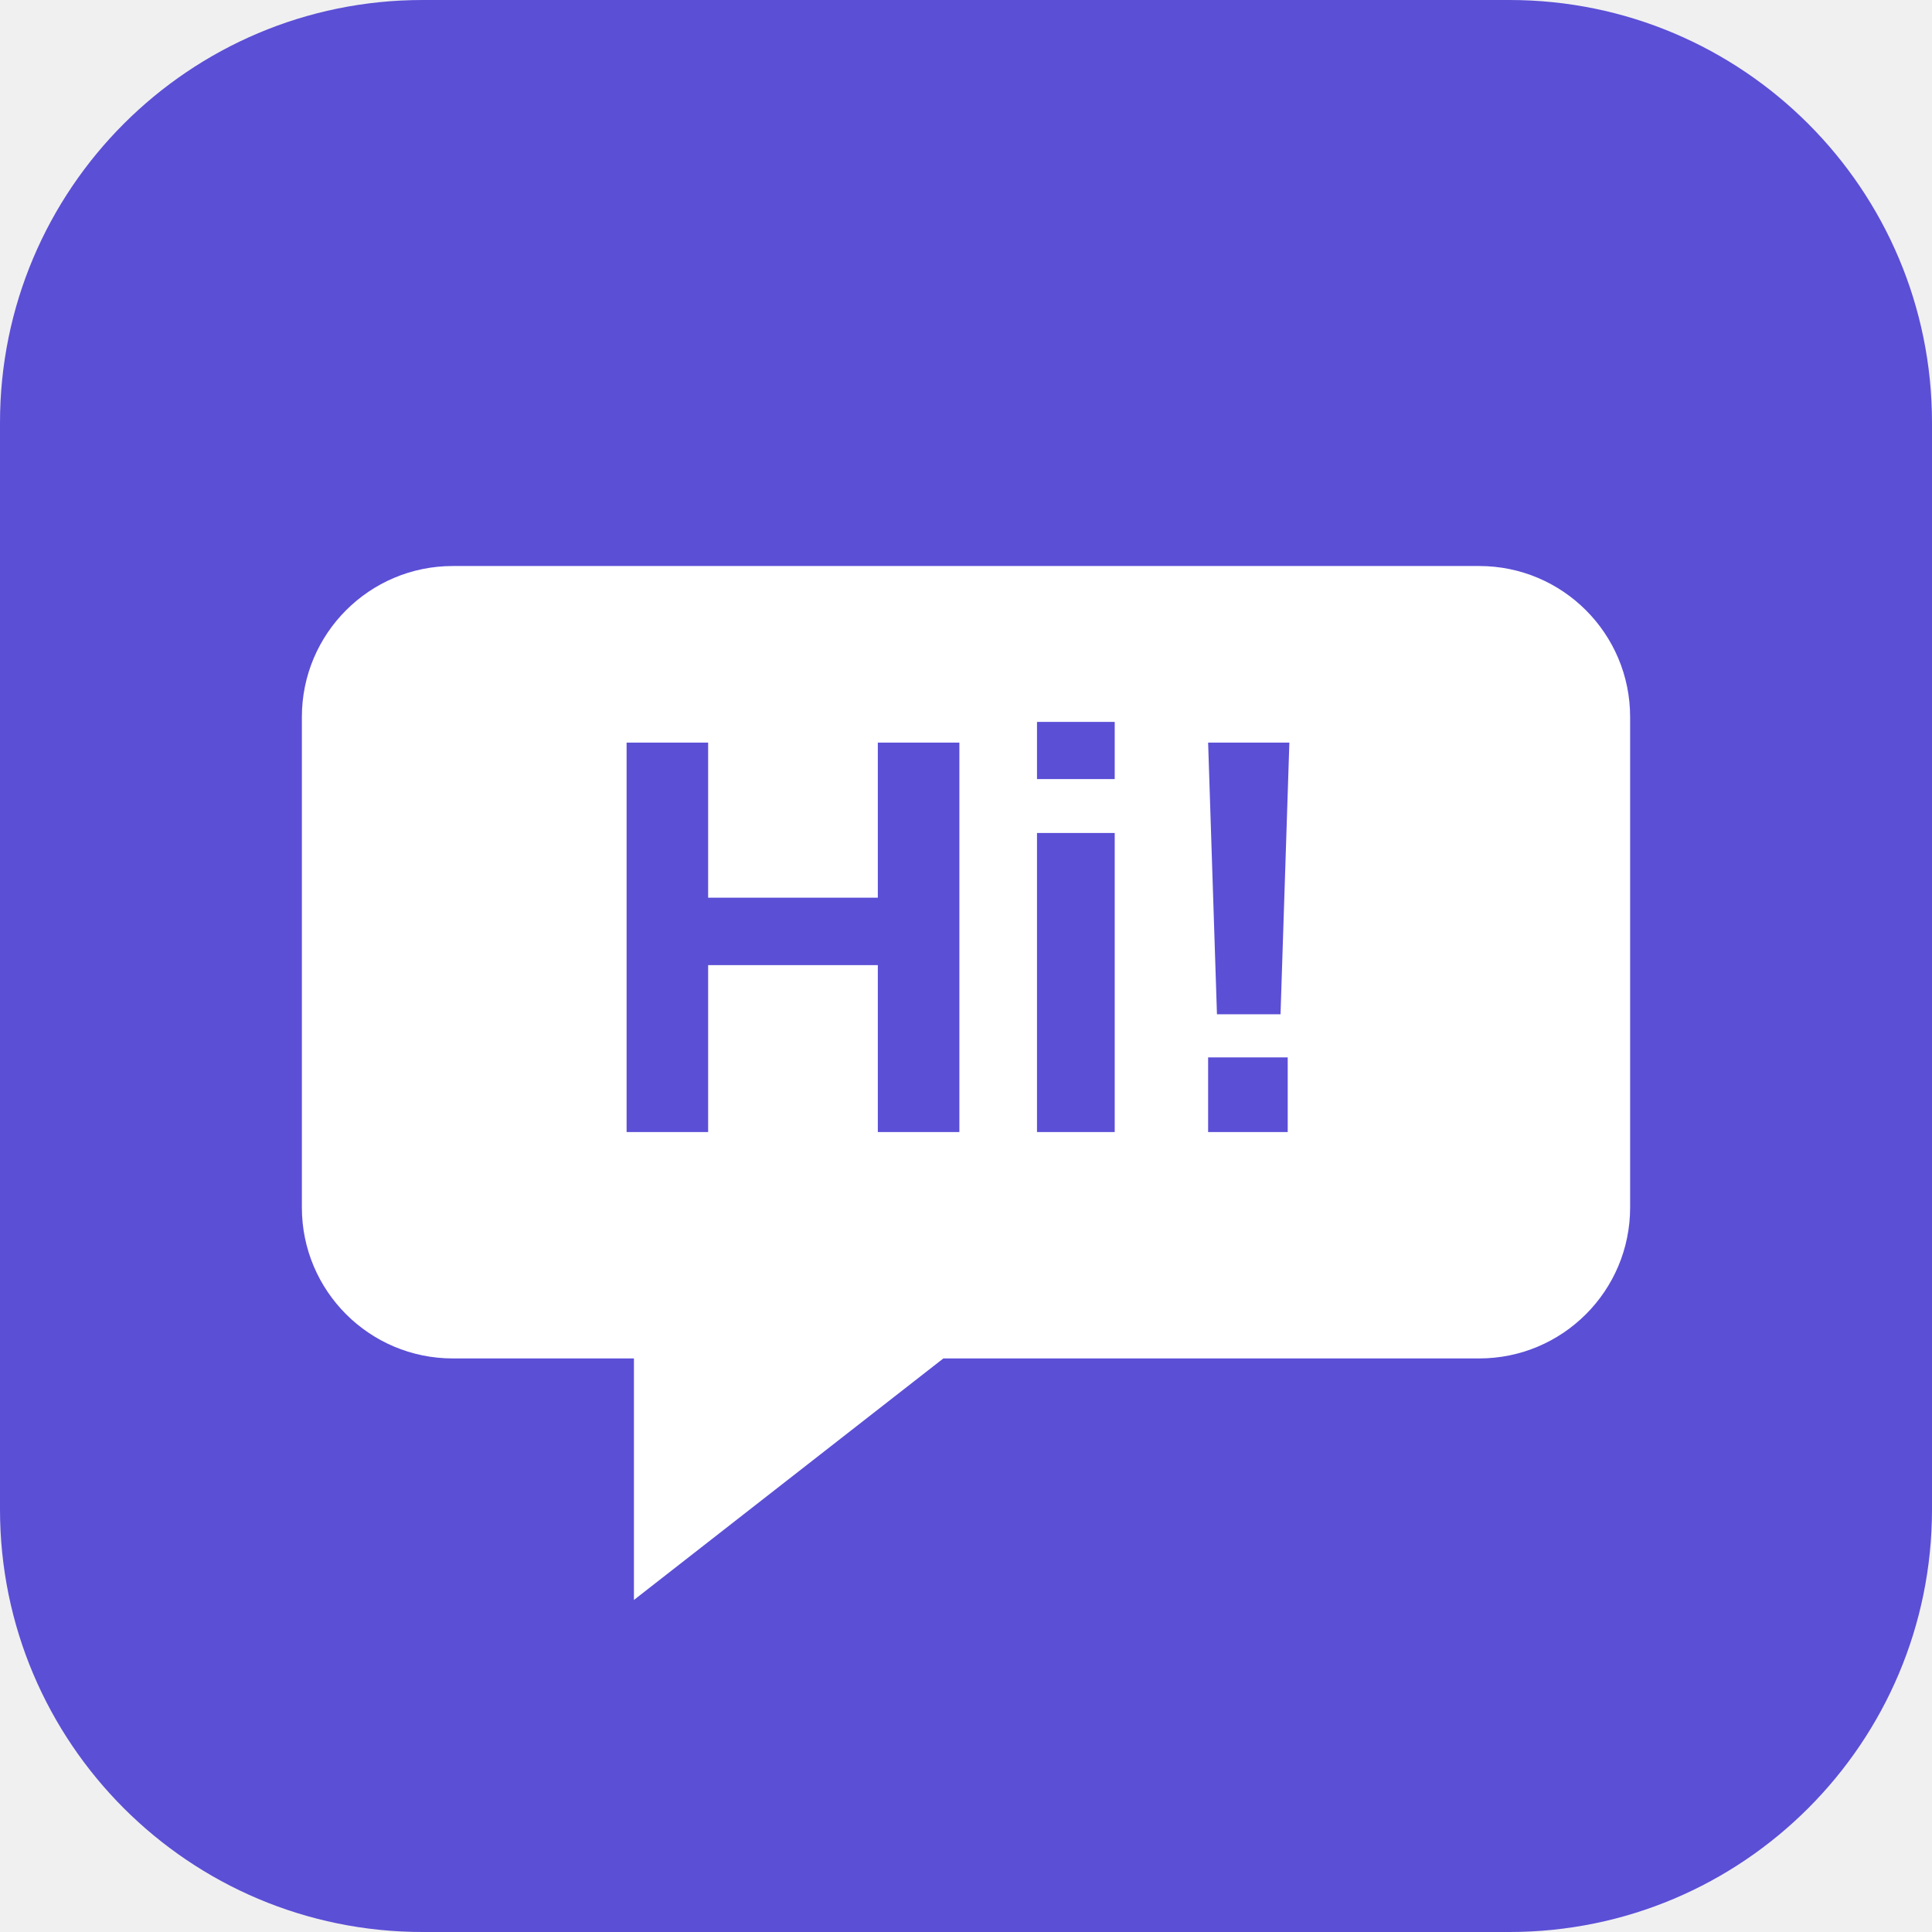
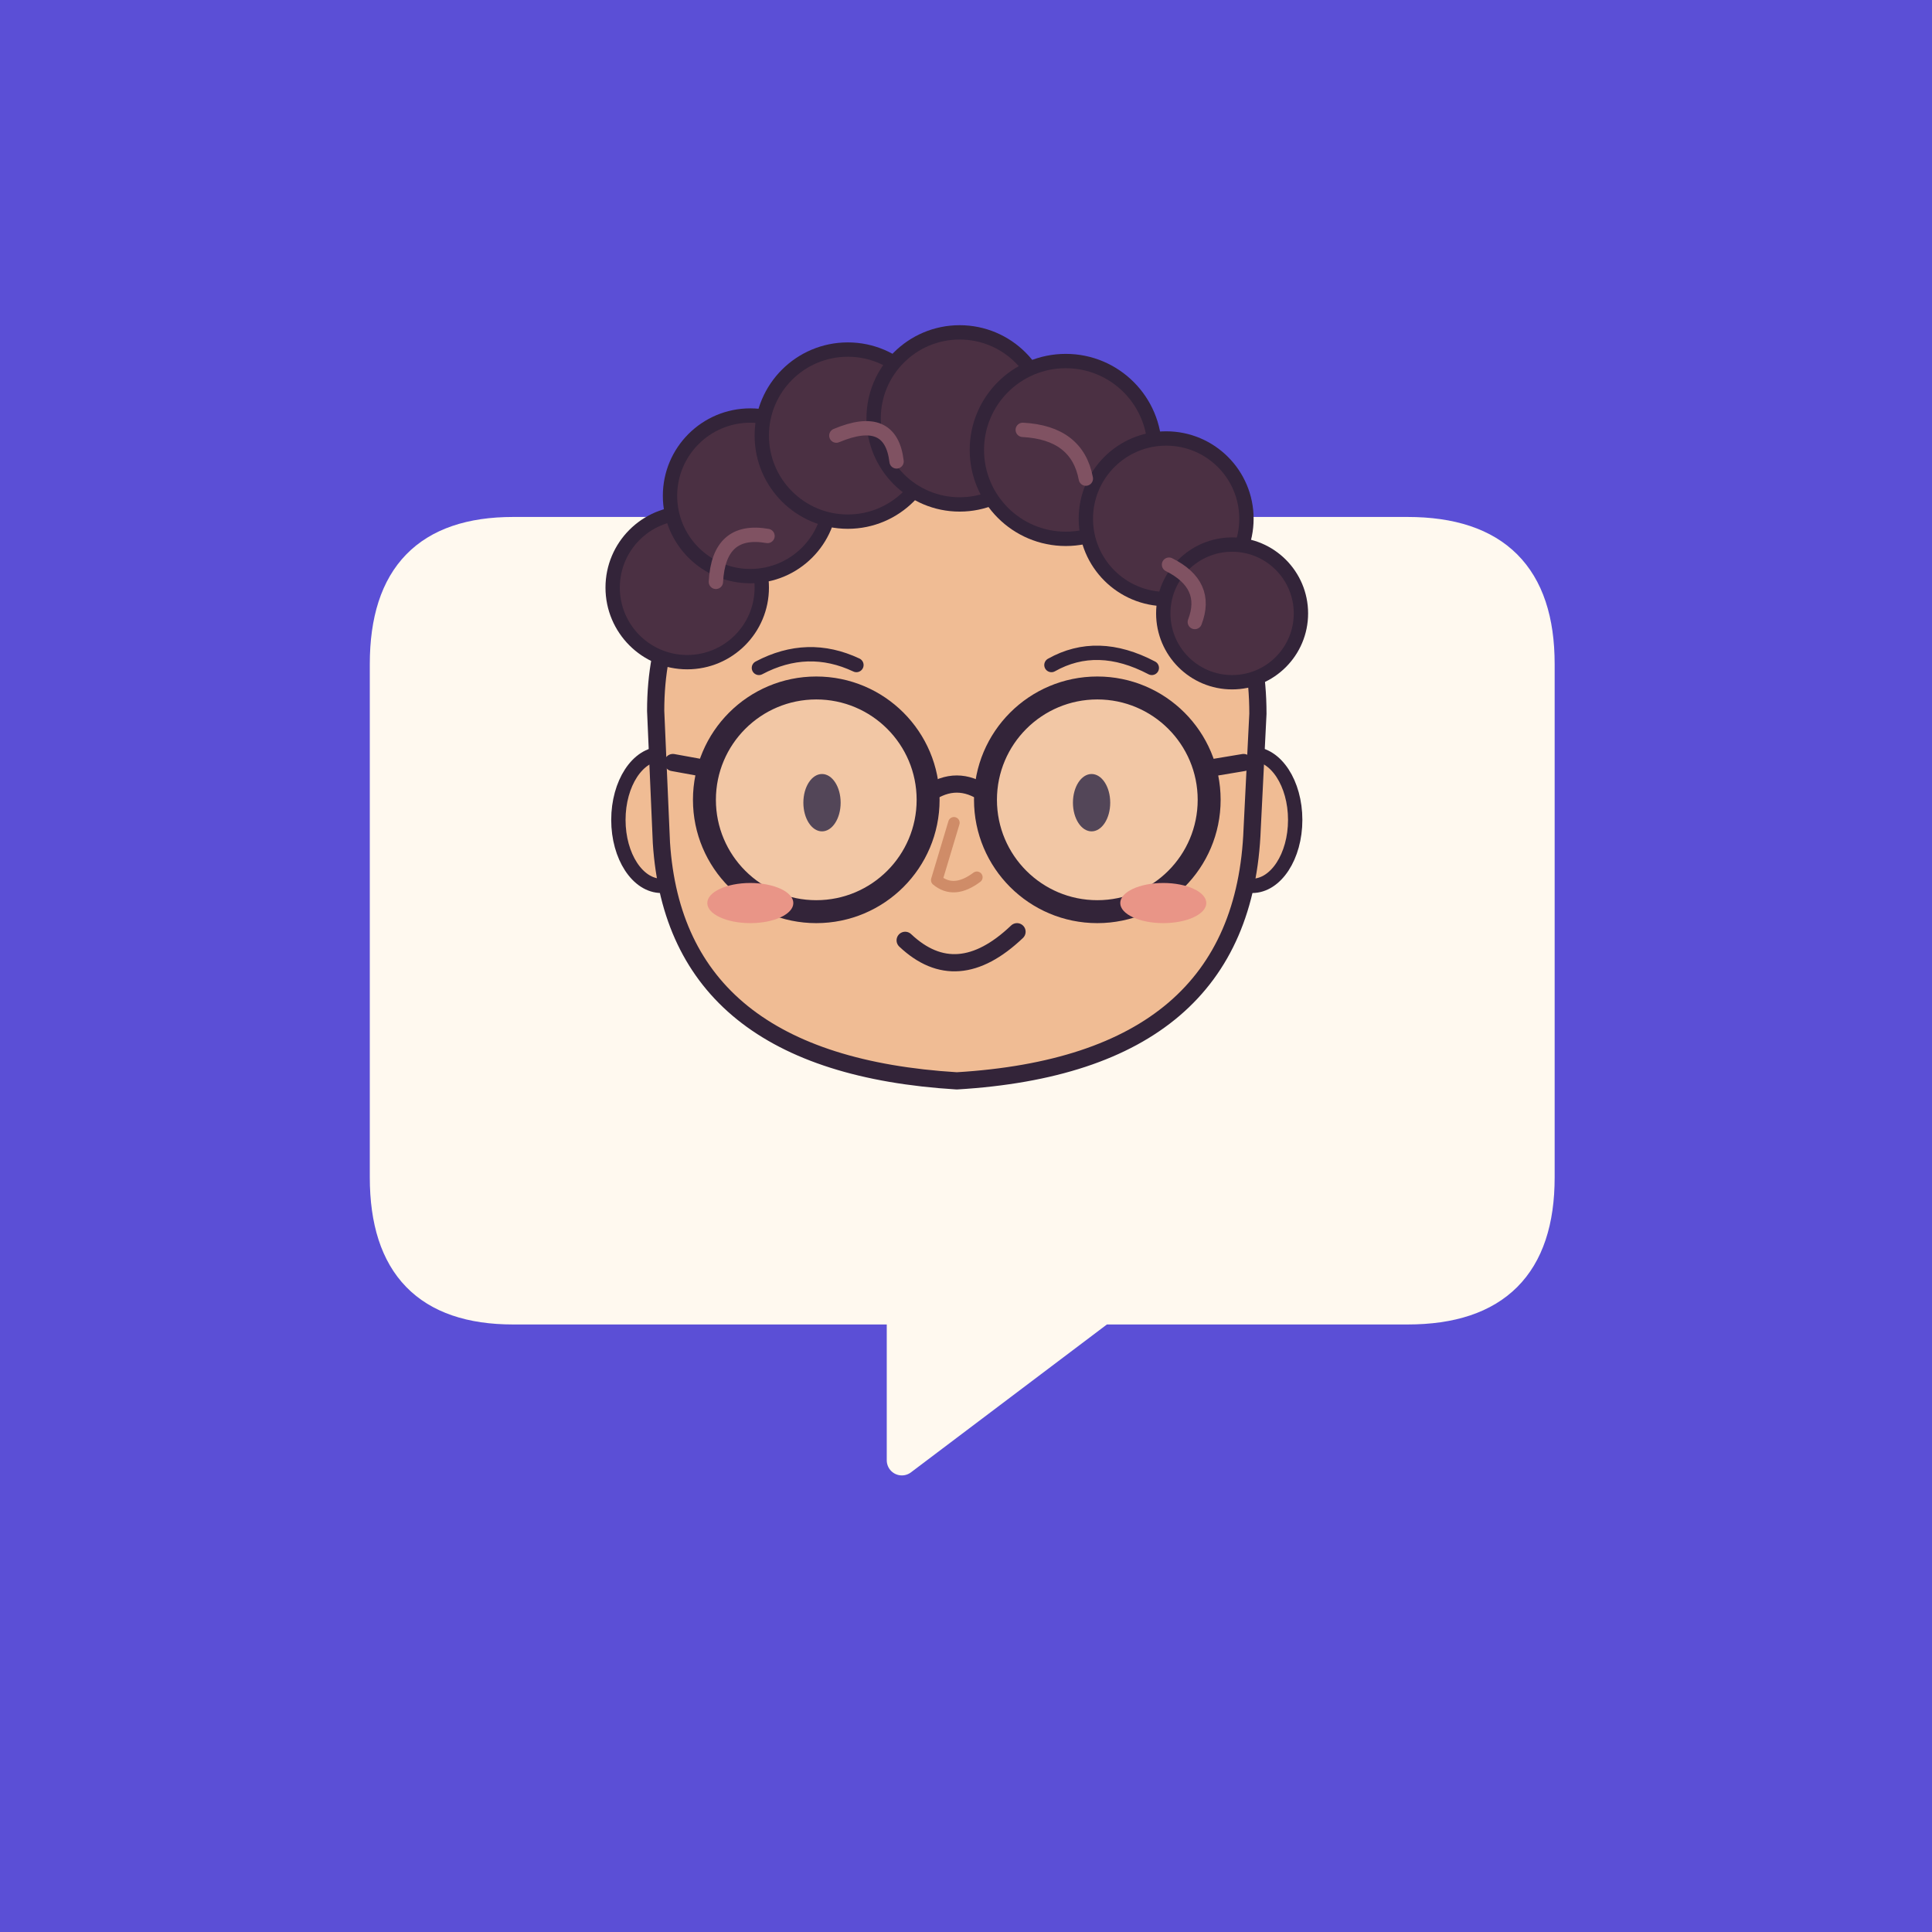
- <svg xmlns="http://www.w3.org/2000/svg" viewBox="0 0 512 512">
-   <rect width="512" height="512" rx="112" fill="#5b4fd6" />
-   <path d="M120 150h272a40 40 0 0 1 40 40v130a40 40 0 0 1-40 40H250l-82 64v-64h-48a40 40 0 0 1-40-40V190a40 40 0 0 1 40-40z" fill="#fff" />
-   <text x="256" y="300" font-family="Arial, Helvetica, sans-serif" font-size="150" font-weight="900" text-anchor="middle" fill="#5b4fd6">Hi!</text>
+ <svg xmlns="http://www.w3.org/2000/svg" width="512" height="512" viewBox="0 0 512 512" role="img" aria-labelledby="title">
+   <rect width="512" height="512" fill="#5b4fd6" />
+   <path d="M136 141 H373 Q408 141 408 176 V312 Q408 347 373 347 H292 L239 387 V347 H136 Q102 347 102 312 V176 Q102 141 136 141Z" fill="#fff9ef" stroke="#fff9ef" stroke-width="8" stroke-linecap="round" stroke-linejoin="round" />
+   <g transform="translate(59 25) scale(.76)">
+     <g class="head ">
+       <ellipse cx="153" cy="253" rx="15" ry="23" fill="#f0bc94" stroke="#332439" stroke-width="5" />
+       <ellipse cx="359" cy="253" rx="15" ry="23" fill="#f0bc94" stroke="#332439" stroke-width="5" />
+       <path d="M151 215 Q151 137 256 133 Q361 136 361 216 L359 256 Q356 338 256 344 Q158 338 153 261 Z" fill="#f0bc94" stroke="#332439" stroke-width="6" stroke-linecap="round" stroke-linejoin="round" />
+       <circle cx="162" cy="172" r="26" fill="#4b3043" stroke="#332439" stroke-width="5" />
+       <circle cx="184" cy="140" r="28" fill="#4b3043" stroke="#332439" stroke-width="5" />
+       <circle cx="218" cy="119" r="30" fill="#4b3043" stroke="#332439" stroke-width="5" />
+       <circle cx="257" cy="113" r="30" fill="#4b3043" stroke="#332439" stroke-width="5" />
+       <circle cx="294" cy="124" r="31" fill="#4b3043" stroke="#332439" stroke-width="5" />
+       <circle cx="329" cy="148" r="28" fill="#4b3043" stroke="#332439" stroke-width="5" />
+       <circle cx="352" cy="181" r="24" fill="#4b3043" stroke="#332439" stroke-width="5" />
+       <path d="M172 170 Q173 151 190 154 M214 119 Q233 111 235 128 M279 117 Q298 118 301 134 M330 164 Q344 171 339 184" fill="none" stroke="#805262" stroke-width="5" stroke-linecap="round" stroke-linejoin="round" />
+       <path d="M187 200 Q204 191 221 199 M289 199 Q305 190 324 200" fill="none" stroke="#332439" stroke-width="5" stroke-linecap="round" stroke-linejoin="round" />
+       <g class="eyes blink">
+         <ellipse cx="209" cy="247" rx="6.5" ry="10" fill="#332439" />
+         <ellipse cx="303" cy="247" rx="6.5" ry="10" fill="#332439" />
+       </g>
+       <circle cx="207" cy="246" r="39" fill="#fff" fill-opacity=".16" stroke="#332439" stroke-width="8" />
+       <circle cx="305" cy="246" r="39" fill="#fff" fill-opacity=".16" stroke="#332439" stroke-width="8" />
+       <path d="M246 244 Q256 237 266 244 M168 235 L157 233 M344 235 L356 233" fill="none" stroke="#332439" stroke-width="6" stroke-linecap="round" stroke-linejoin="round" />
+       <path d="M255 254 L249 274 Q255 279 263 273" fill="none" stroke="#cf8c68" stroke-width="4" stroke-linecap="round" stroke-linejoin="round" />
+       <ellipse cx="184" cy="282" rx="15" ry="7" fill="#e99587" />
+       <ellipse cx="328" cy="282" rx="15" ry="7" fill="#e99587" />
+       <path d="M238 295 Q256 312 277 292" fill="none" stroke="#332439" stroke-width="6" stroke-linecap="round" stroke-linejoin="round" />
+     </g>
+   </g>
</svg>
